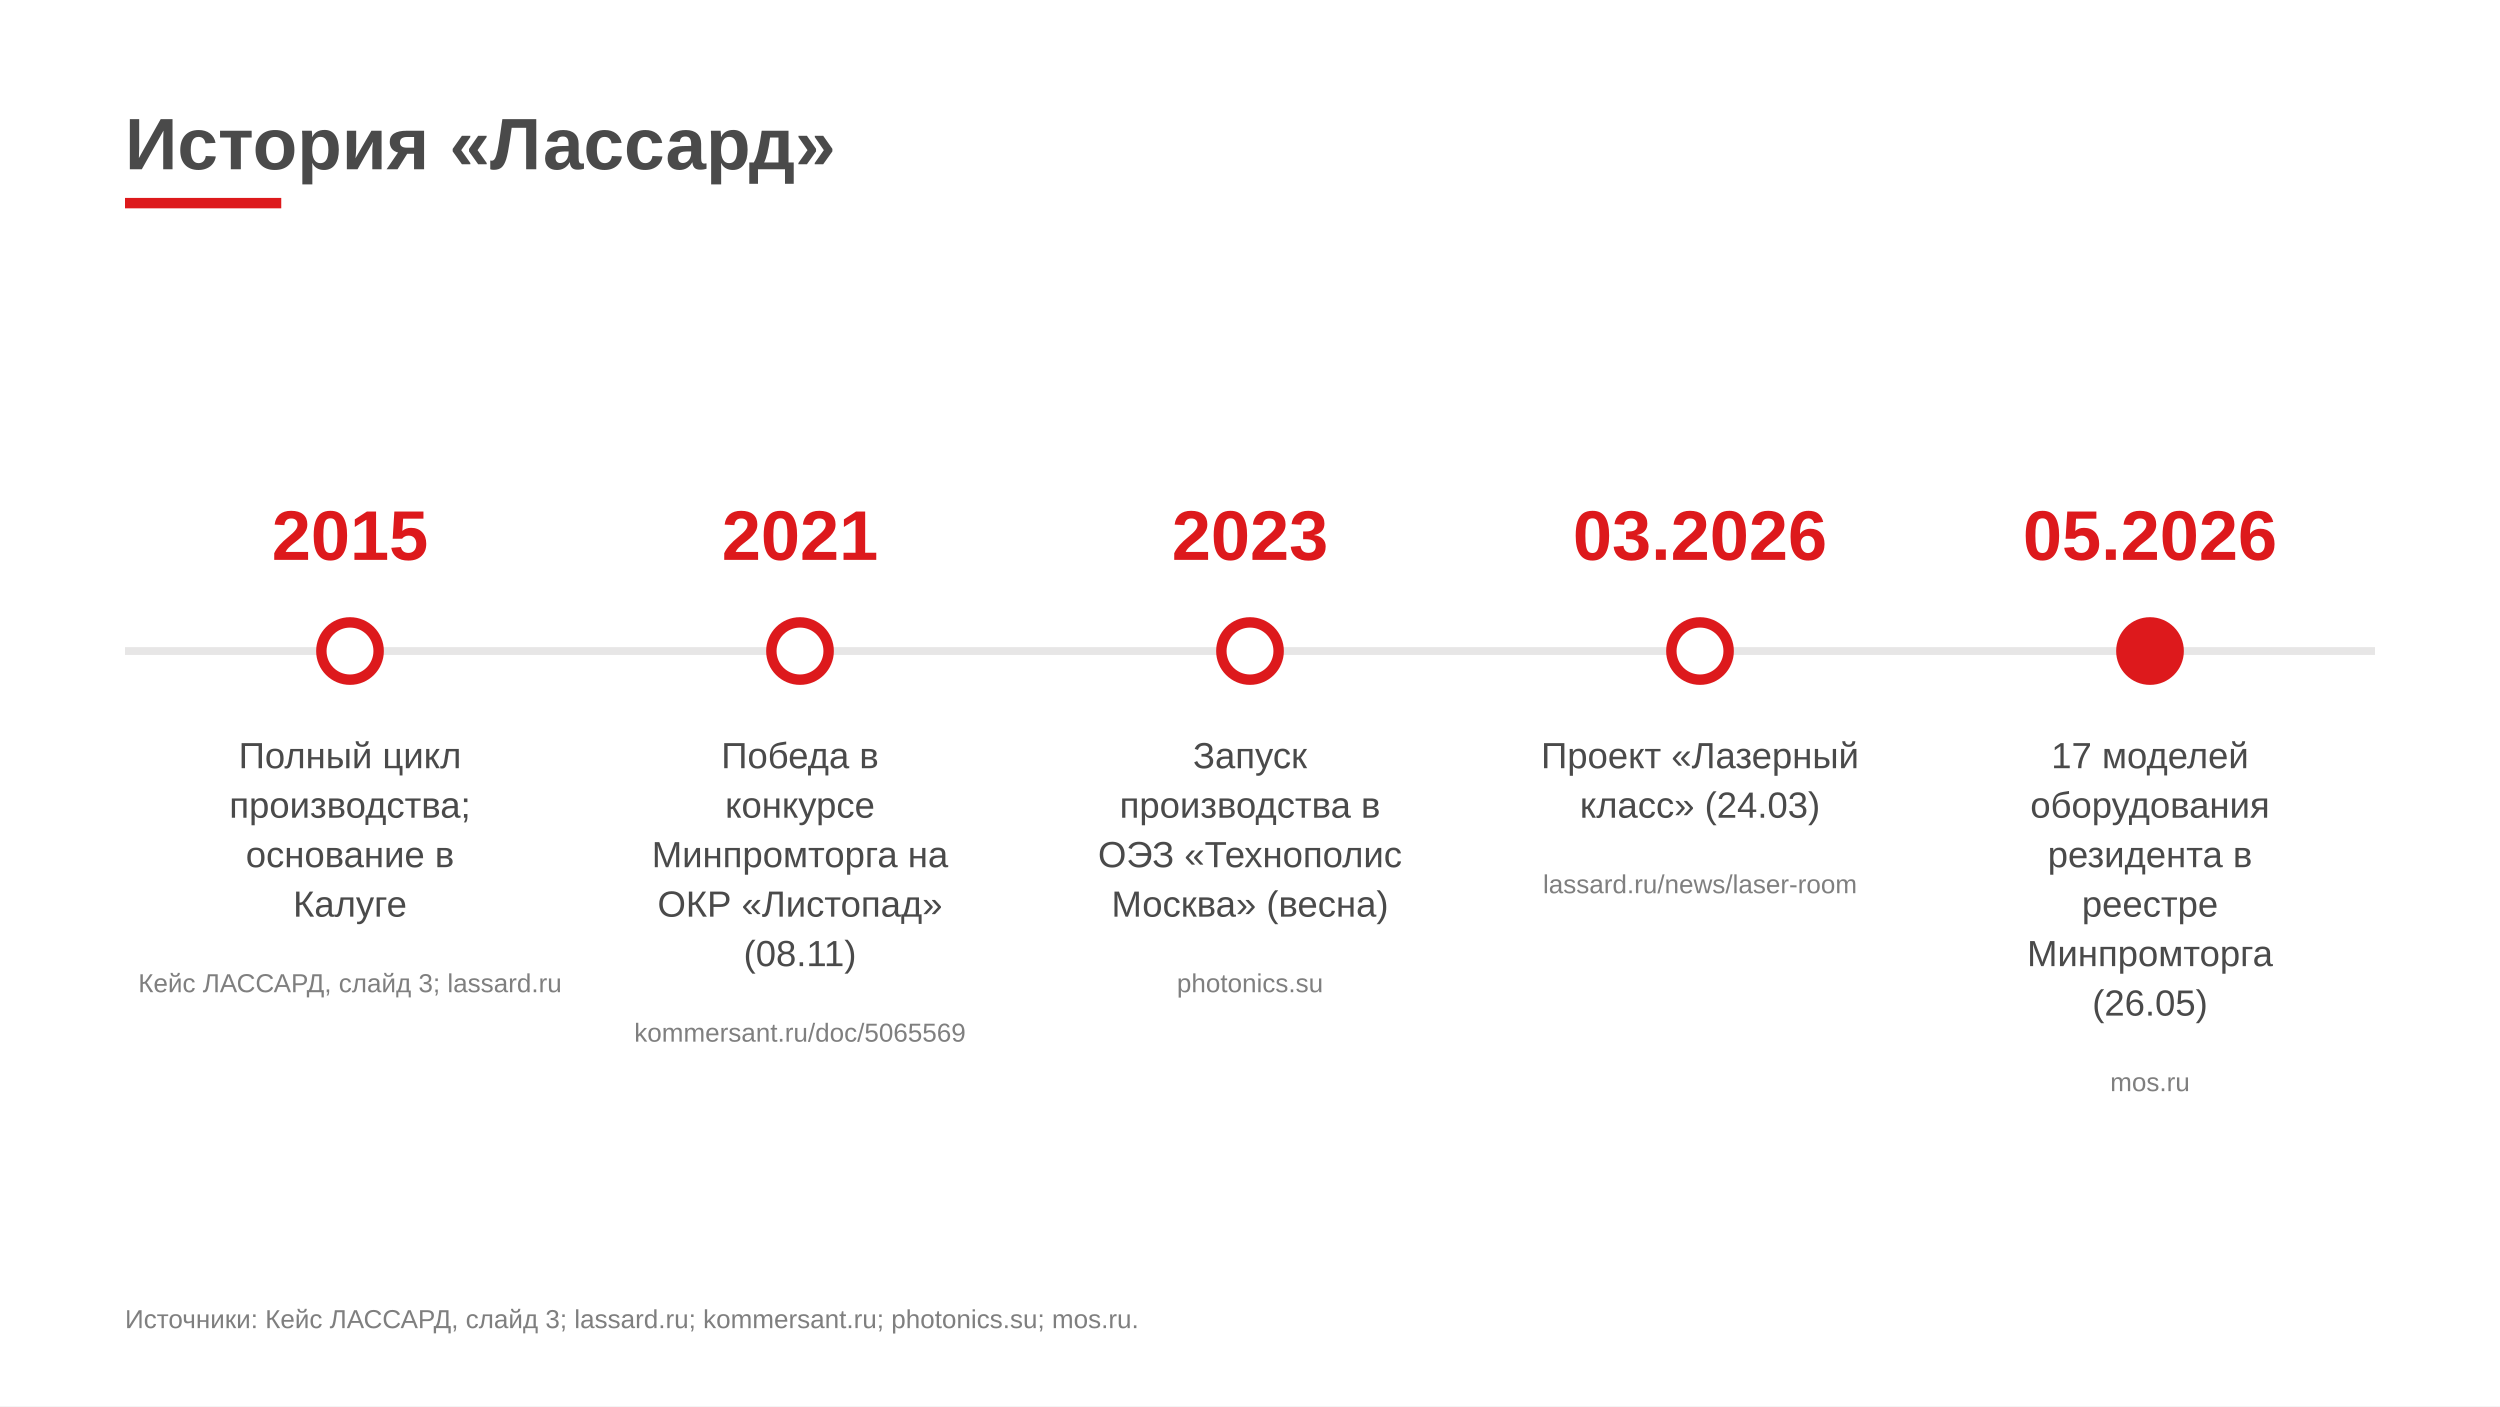
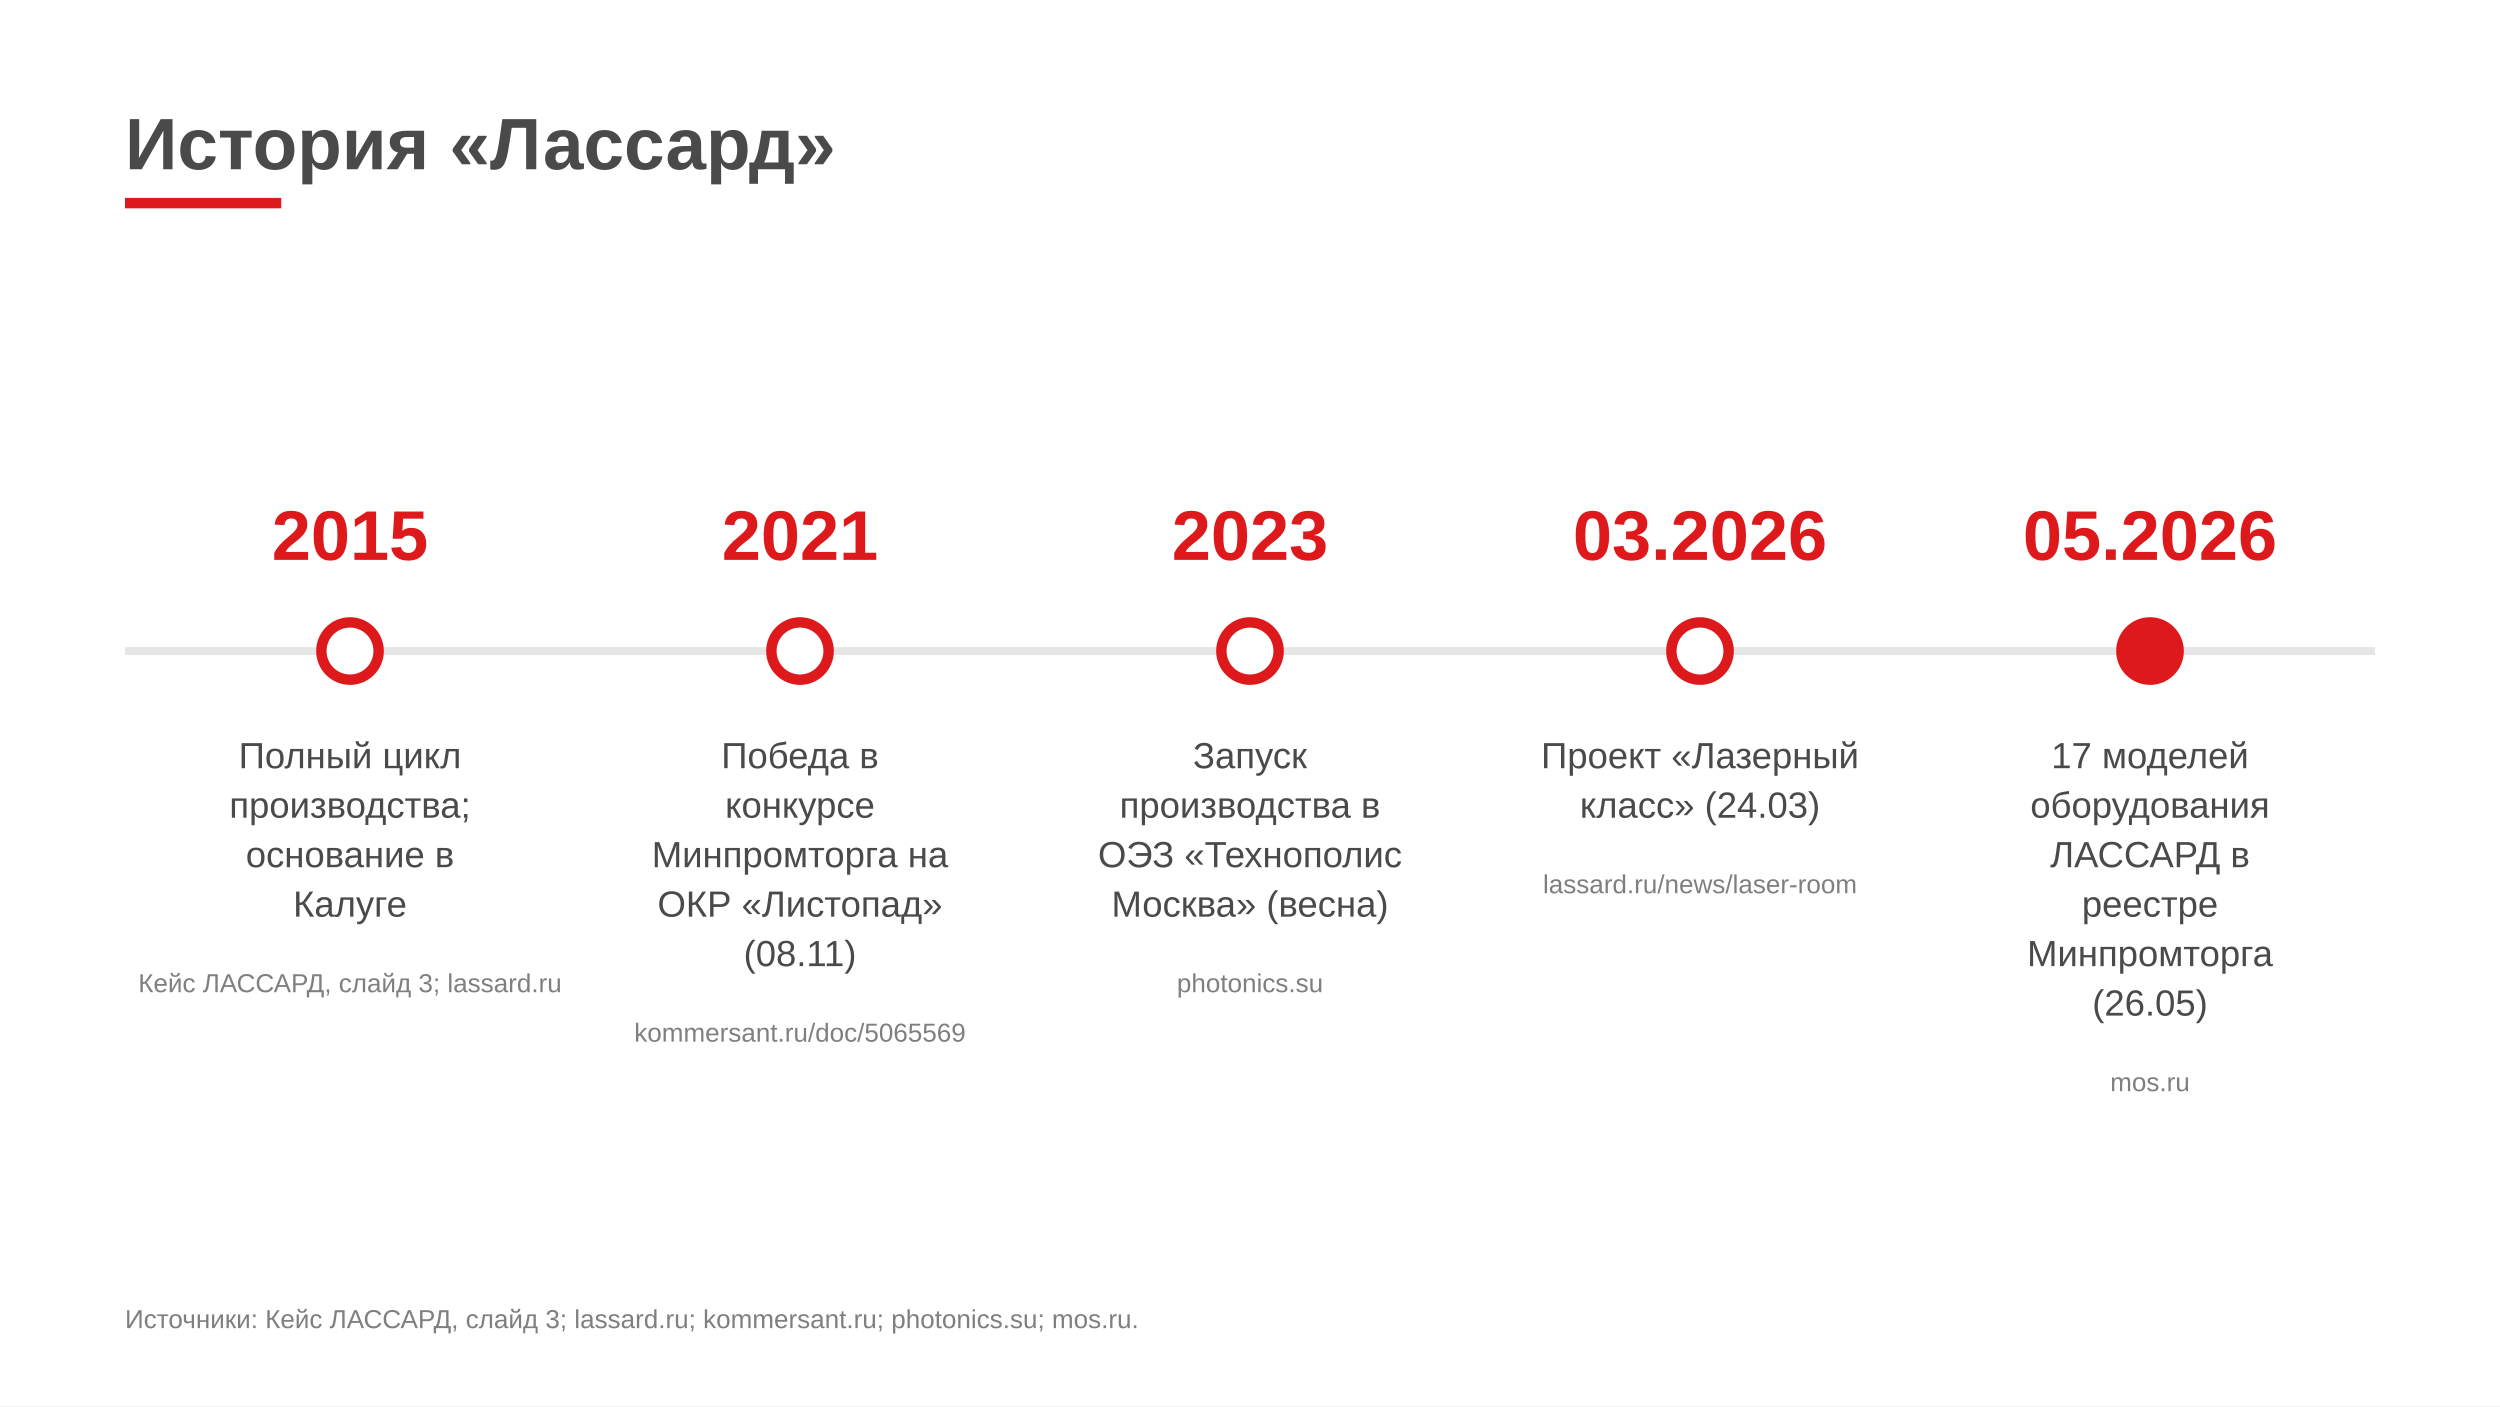
<svg xmlns="http://www.w3.org/2000/svg" width="1920" height="1080" viewBox="0 0 1920 1080">
  <rect width="1920" height="1080" fill="#FFFFFF" />
  <text x="96" y="130" font-family="Arial, Helvetica, sans-serif" font-size="56" font-weight="bold" fill="#4A4A4A" text-anchor="start">История «Лассард»</text>
  <rect x="96" y="152" width="120" height="8" fill="#DD191C" />
  <rect x="96" y="497" width="1728" height="6" fill="#E7E6E6" />
  <circle cx="268.8" cy="500" r="22" fill="#FFFFFF" stroke="#DD191C" stroke-width="8" />
  <text x="268.8" y="430" font-family="Arial, Helvetica, sans-serif" font-size="54" font-weight="bold" fill="#DD191C" text-anchor="middle">2015</text>
  <text x="268.8" y="590" font-family="Arial, Helvetica, sans-serif" font-size="28" font-weight="normal" fill="#4A4A4A" text-anchor="middle">Полный цикл</text>
  <text x="268.8" y="628" font-family="Arial, Helvetica, sans-serif" font-size="28" font-weight="normal" fill="#4A4A4A" text-anchor="middle">производства;</text>
  <text x="268.8" y="666" font-family="Arial, Helvetica, sans-serif" font-size="28" font-weight="normal" fill="#4A4A4A" text-anchor="middle">основание в</text>
  <text x="268.8" y="704" font-family="Arial, Helvetica, sans-serif" font-size="28" font-weight="normal" fill="#4A4A4A" text-anchor="middle">Калуге</text>
  <text x="268.8" y="762" font-family="Arial, Helvetica, sans-serif" font-size="20" font-weight="normal" fill="#7F7F7F" text-anchor="middle">Кейс ЛАССАРД, слайд 3; lassard.ru</text>
  <circle cx="614.4" cy="500" r="22" fill="#FFFFFF" stroke="#DD191C" stroke-width="8" />
  <text x="614.4" y="430" font-family="Arial, Helvetica, sans-serif" font-size="54" font-weight="bold" fill="#DD191C" text-anchor="middle">2021</text>
  <text x="614.4" y="590" font-family="Arial, Helvetica, sans-serif" font-size="28" font-weight="normal" fill="#4A4A4A" text-anchor="middle">Победа в</text>
  <text x="614.4" y="628" font-family="Arial, Helvetica, sans-serif" font-size="28" font-weight="normal" fill="#4A4A4A" text-anchor="middle">конкурсе</text>
  <text x="614.4" y="666" font-family="Arial, Helvetica, sans-serif" font-size="28" font-weight="normal" fill="#4A4A4A" text-anchor="middle">Минпромторга на</text>
  <text x="614.4" y="704" font-family="Arial, Helvetica, sans-serif" font-size="28" font-weight="normal" fill="#4A4A4A" text-anchor="middle">ОКР «Листопад»</text>
  <text x="614.4" y="742" font-family="Arial, Helvetica, sans-serif" font-size="28" font-weight="normal" fill="#4A4A4A" text-anchor="middle">(08.11)</text>
  <text x="614.4" y="800" font-family="Arial, Helvetica, sans-serif" font-size="20" font-weight="normal" fill="#7F7F7F" text-anchor="middle">kommersant.ru/doc/5065569</text>
  <circle cx="960.0" cy="500" r="22" fill="#FFFFFF" stroke="#DD191C" stroke-width="8" />
  <text x="960.0" y="430" font-family="Arial, Helvetica, sans-serif" font-size="54" font-weight="bold" fill="#DD191C" text-anchor="middle">2023</text>
  <text x="960.0" y="590" font-family="Arial, Helvetica, sans-serif" font-size="28" font-weight="normal" fill="#4A4A4A" text-anchor="middle">Запуск</text>
  <text x="960.0" y="628" font-family="Arial, Helvetica, sans-serif" font-size="28" font-weight="normal" fill="#4A4A4A" text-anchor="middle">производства в</text>
  <text x="960.0" y="666" font-family="Arial, Helvetica, sans-serif" font-size="28" font-weight="normal" fill="#4A4A4A" text-anchor="middle">ОЭЗ «Технополис</text>
  <text x="960.0" y="704" font-family="Arial, Helvetica, sans-serif" font-size="28" font-weight="normal" fill="#4A4A4A" text-anchor="middle">Москва» (весна)</text>
  <text x="960.0" y="762" font-family="Arial, Helvetica, sans-serif" font-size="20" font-weight="normal" fill="#7F7F7F" text-anchor="middle">photonics.su</text>
  <circle cx="1305.6" cy="500" r="22" fill="#FFFFFF" stroke="#DD191C" stroke-width="8" />
  <text x="1305.6" y="430" font-family="Arial, Helvetica, sans-serif" font-size="54" font-weight="bold" fill="#DD191C" text-anchor="middle">03.2026</text>
  <text x="1305.6" y="590" font-family="Arial, Helvetica, sans-serif" font-size="28" font-weight="normal" fill="#4A4A4A" text-anchor="middle">Проект «Лазерный</text>
  <text x="1305.6" y="628" font-family="Arial, Helvetica, sans-serif" font-size="28" font-weight="normal" fill="#4A4A4A" text-anchor="middle">класс» (24.03)</text>
  <text x="1305.6" y="686" font-family="Arial, Helvetica, sans-serif" font-size="20" font-weight="normal" fill="#7F7F7F" text-anchor="middle">lassard.ru/news/laser-room</text>
  <circle cx="1651.2" cy="500" r="22" fill="#DD191C" stroke="#DD191C" stroke-width="8" />
  <text x="1651.2" y="430" font-family="Arial, Helvetica, sans-serif" font-size="54" font-weight="bold" fill="#DD191C" text-anchor="middle">05.2026</text>
  <text x="1651.2" y="590" font-family="Arial, Helvetica, sans-serif" font-size="28" font-weight="normal" fill="#4A4A4A" text-anchor="middle">17 моделей</text>
  <text x="1651.2" y="628" font-family="Arial, Helvetica, sans-serif" font-size="28" font-weight="normal" fill="#4A4A4A" text-anchor="middle">оборудования</text>
-   <text x="1651.2" y="666" font-family="Arial, Helvetica, sans-serif" font-size="28" font-weight="normal" fill="#4A4A4A" text-anchor="middle">резидента в</text>
+   <text x="1651.2" y="666" font-family="Arial, Helvetica, sans-serif" font-size="28" font-weight="normal" fill="#4A4A4A" text-anchor="middle">ЛАССАРД в</text>
  <text x="1651.2" y="704" font-family="Arial, Helvetica, sans-serif" font-size="28" font-weight="normal" fill="#4A4A4A" text-anchor="middle">реестре</text>
  <text x="1651.2" y="742" font-family="Arial, Helvetica, sans-serif" font-size="28" font-weight="normal" fill="#4A4A4A" text-anchor="middle">Минпромторга</text>
  <text x="1651.2" y="780" font-family="Arial, Helvetica, sans-serif" font-size="28" font-weight="normal" fill="#4A4A4A" text-anchor="middle">(26.05)</text>
  <text x="1651.2" y="838" font-family="Arial, Helvetica, sans-serif" font-size="20" font-weight="normal" fill="#7F7F7F" text-anchor="middle">mos.ru</text>
  <text x="96" y="1020" font-family="Arial, Helvetica, sans-serif" font-size="20" font-weight="normal" fill="#7F7F7F" text-anchor="start">Источники: Кейс ЛАССАРД, слайд 3; lassard.ru; kommersant.ru; photonics.su; mos.ru.</text>
</svg>
